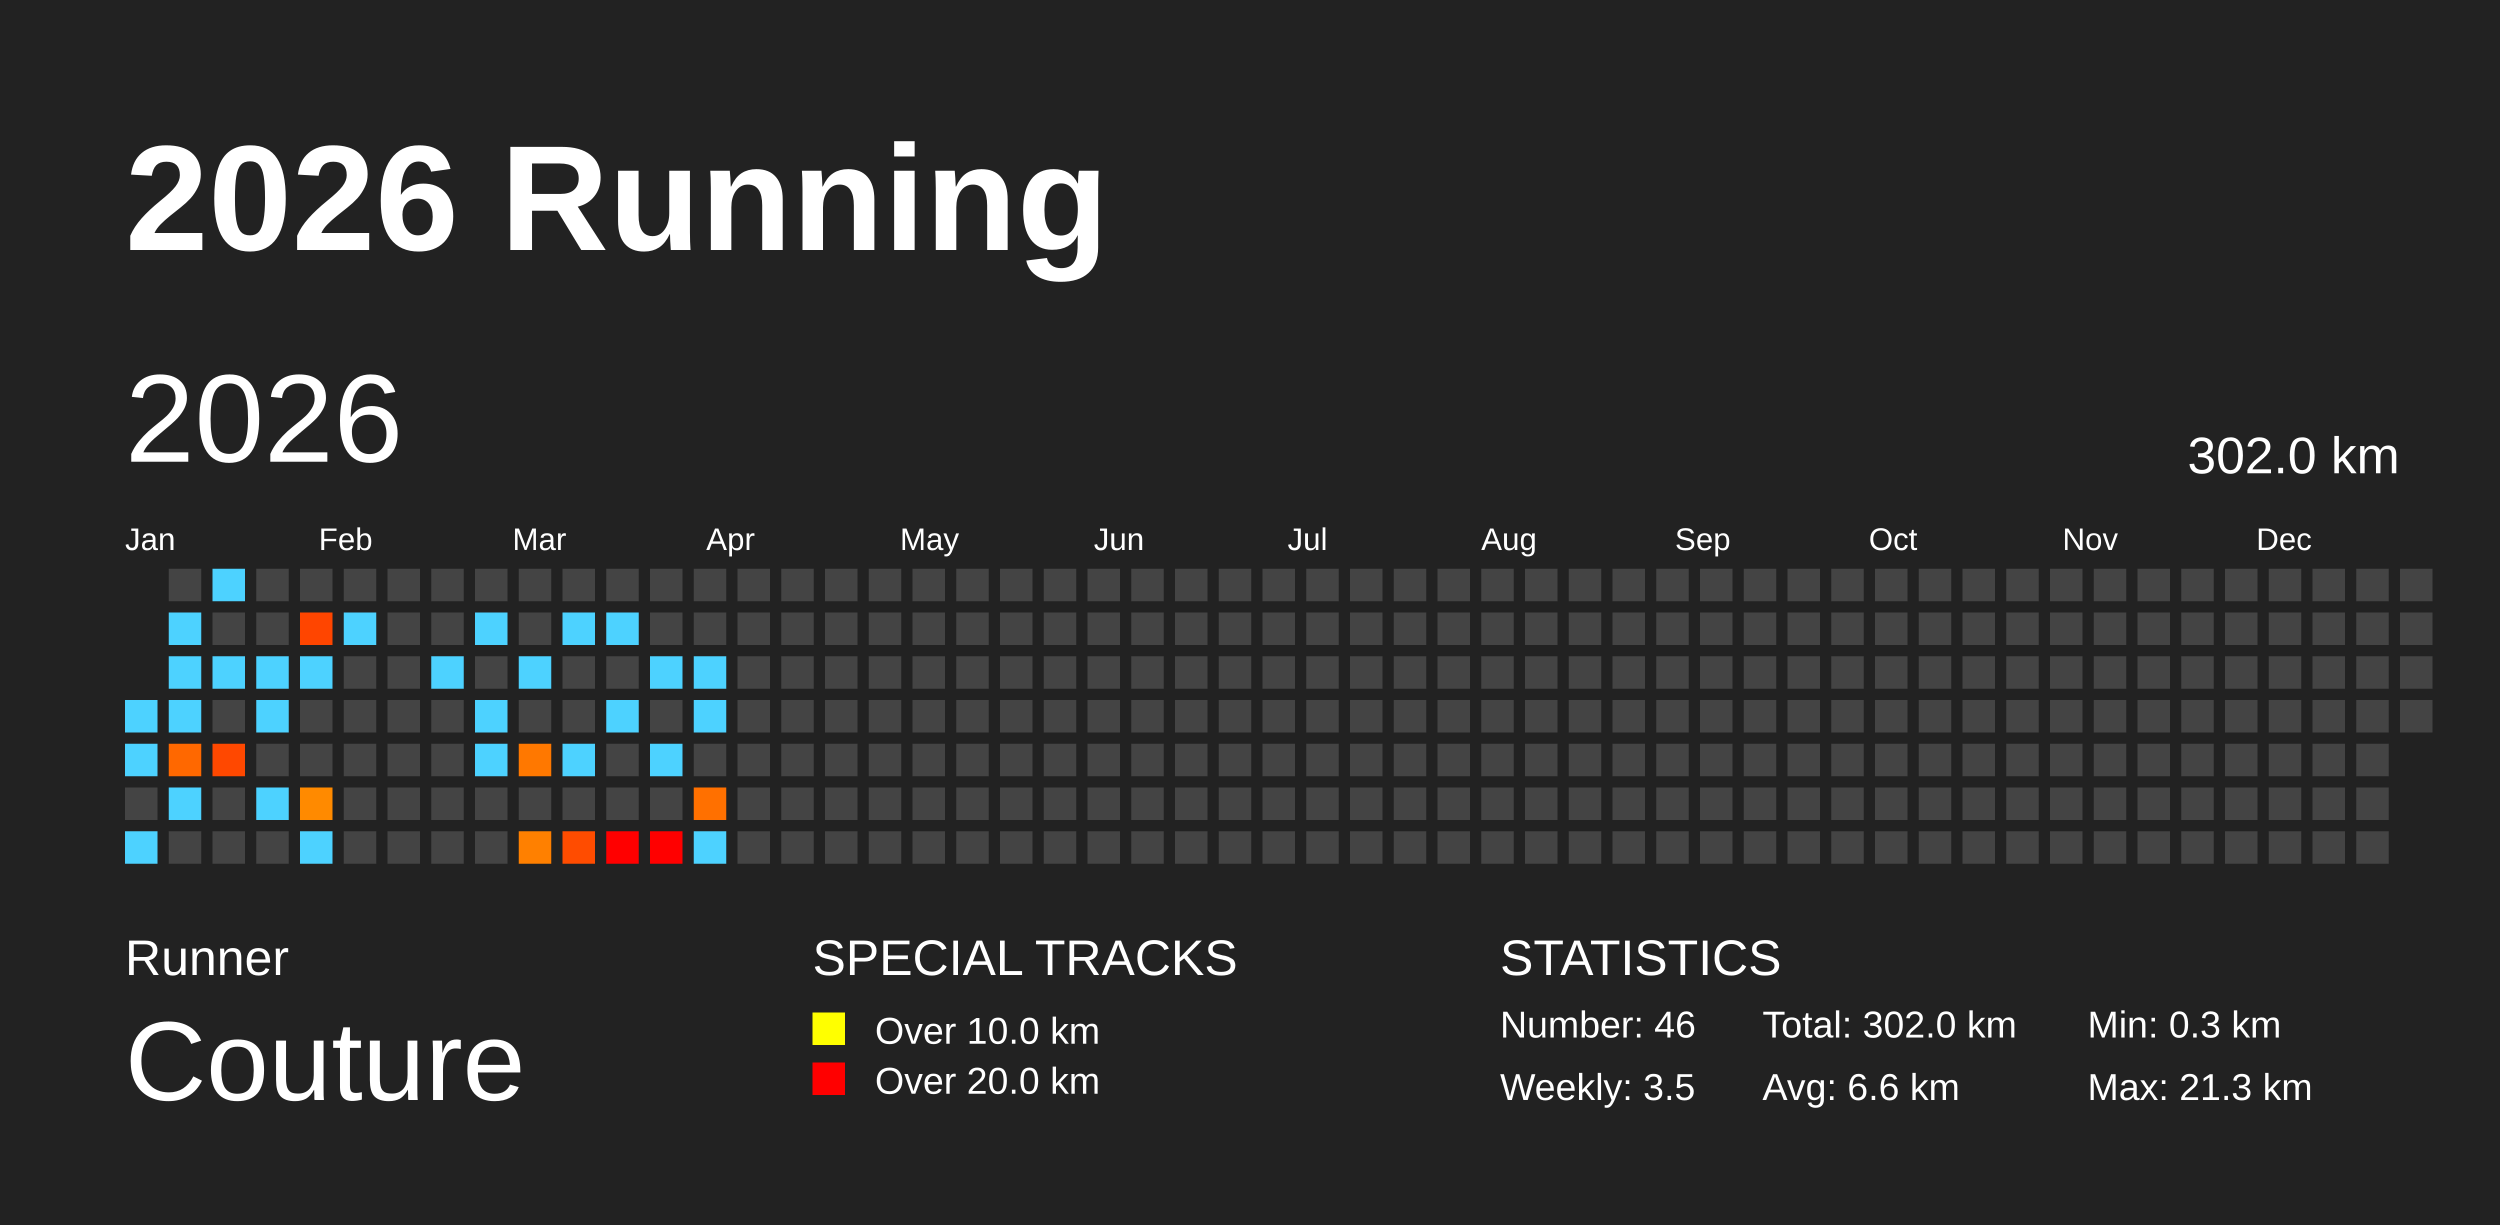
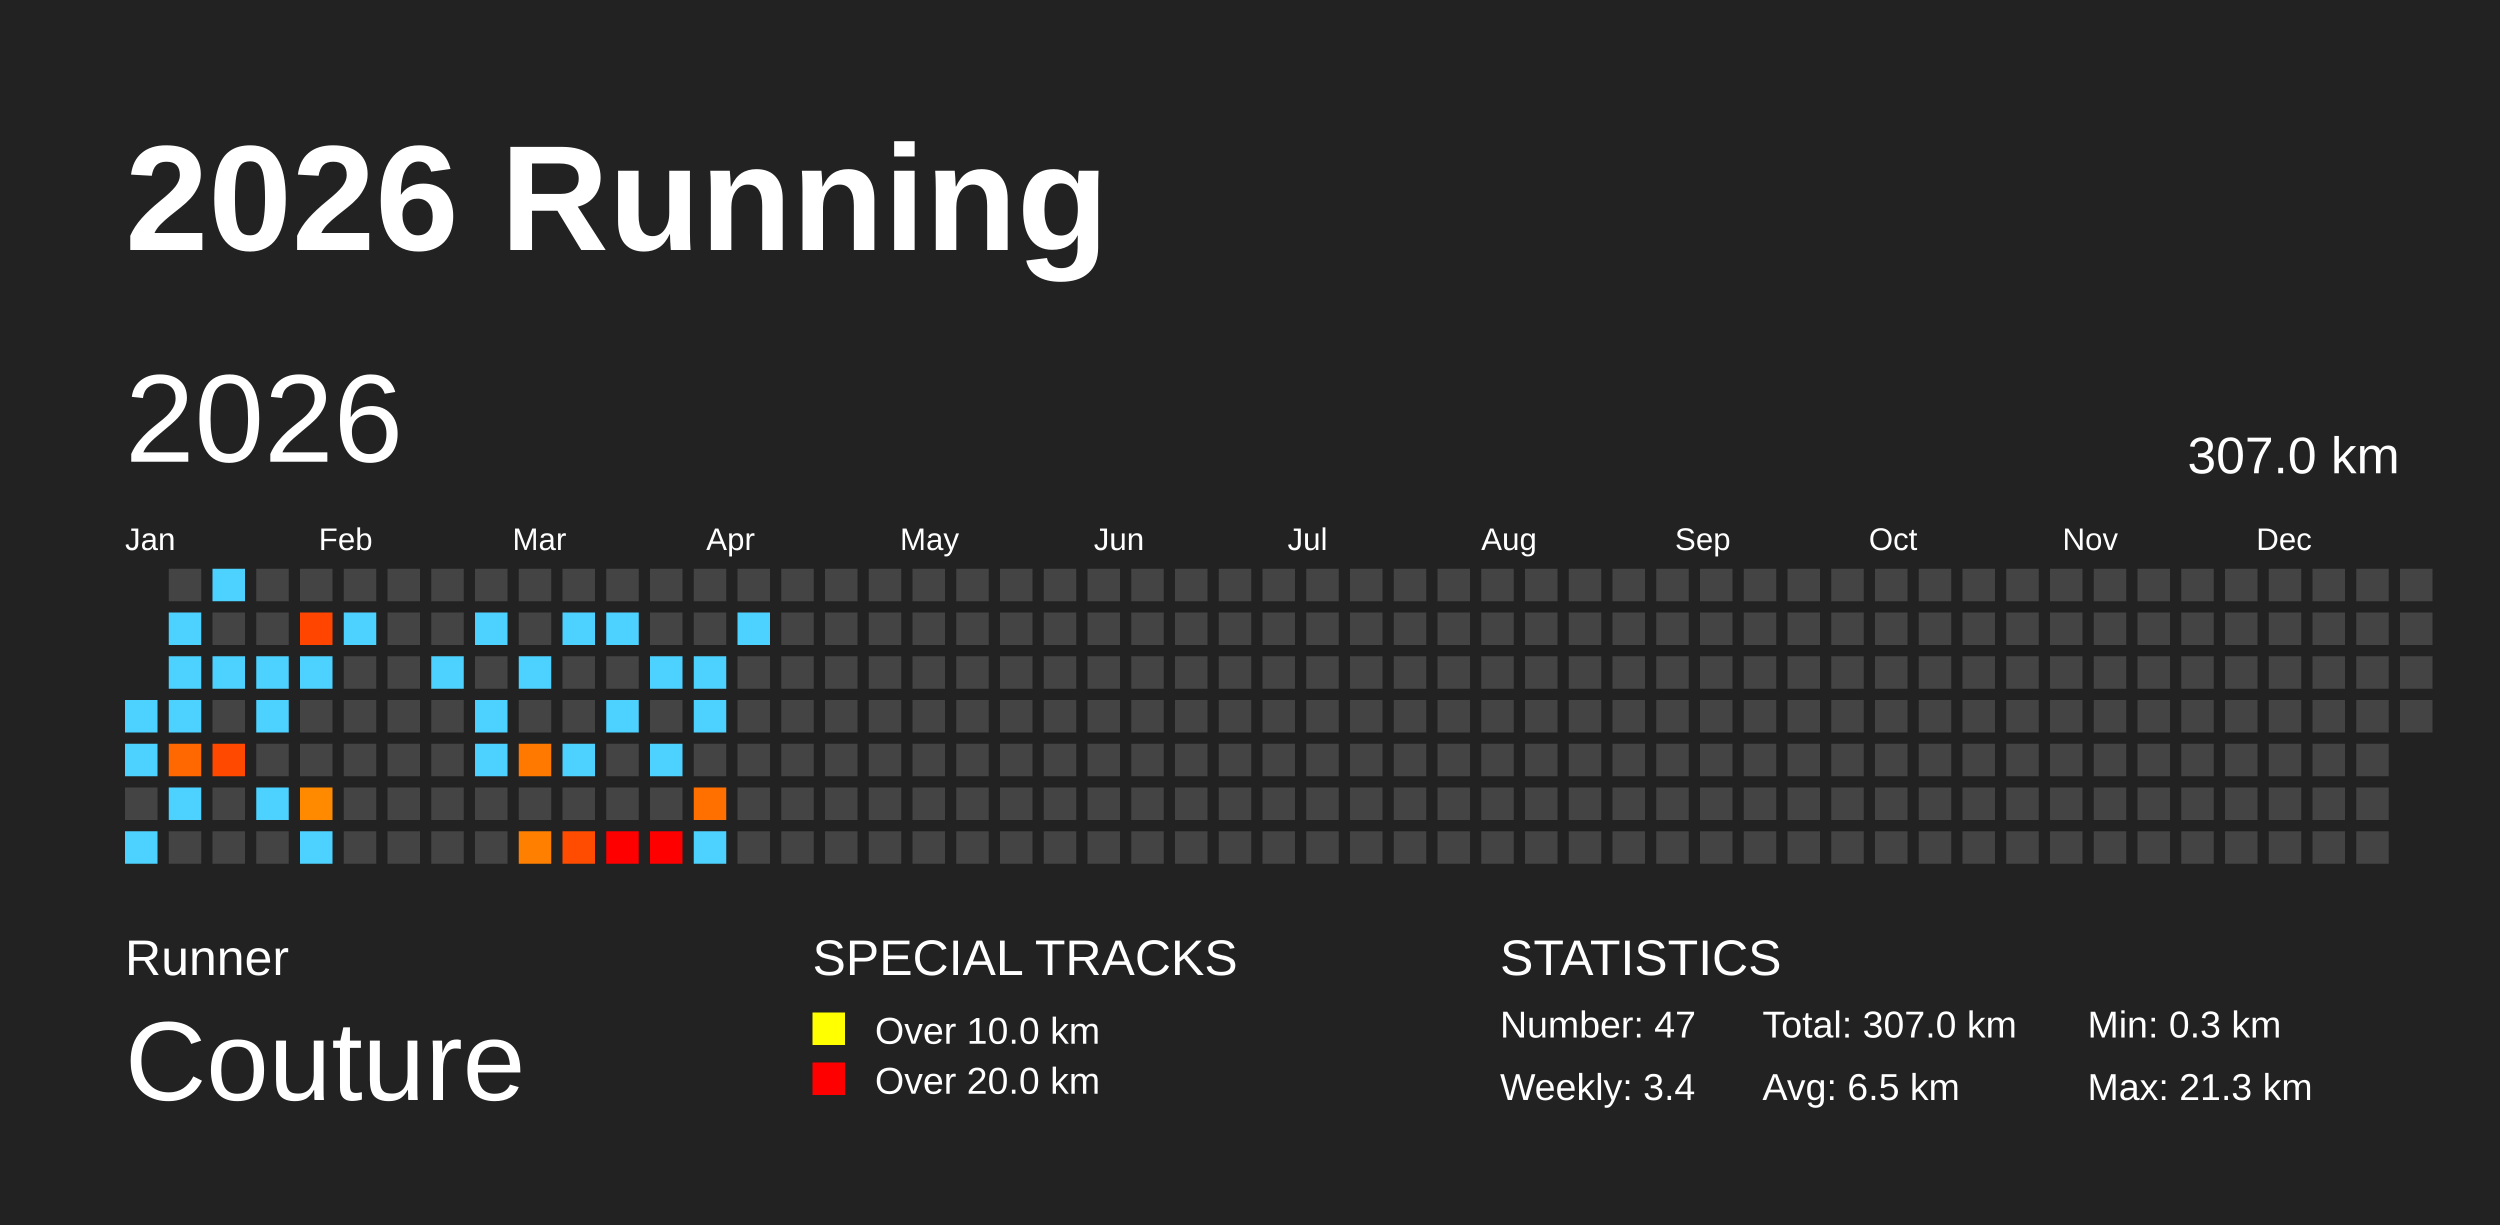
<svg xmlns="http://www.w3.org/2000/svg" baseProfile="full" height="98mm" version="1.1" viewBox="0,0,200,98" width="200mm">
  <defs />
  <rect fill="#222222" height="98" width="200" x="0" y="0" />
  <text fill="#FFFFFF" style="font-size:12px; font-family:Arial; font-weight:bold;" x="10" y="20">2026 Running</text>
  <text fill="#FFFFFF" style="font-size:4px; font-family:Arial" x="10" y="78">Runner</text>
  <text fill="#FFFFFF" style="font-size:9px; font-family:Arial" x="10" y="88">Couture</text>
  <text fill="#FFFFFF" style="font-size:4px; font-family:Arial" x="65" y="78">SPECIAL TRACKS</text>
  <rect fill="yellow" height="2.6" width="2.6" x="65" y="81" />
  <text fill="#FFFFFF" style="font-size:3px; font-family:Arial" x="70" y="83.5">Over 10.0 km</text>
  <rect fill="red" height="2.6" width="2.6" x="65" y="85" />
  <text fill="#FFFFFF" style="font-size:3px; font-family:Arial" x="70" y="87.5">Over 20.0 km</text>
  <text fill="#FFFFFF" style="font-size:4px; font-family:Arial" x="120" y="78">STATISTICS</text>
-   <text fill="#FFFFFF" style="font-size:3px; font-family:Arial" x="120" y="83">Number: 46</text>
-   <text fill="#FFFFFF" style="font-size:3px; font-family:Arial" x="120" y="88">Weekly: 3.5</text>
-   <text fill="#FFFFFF" style="font-size:3px; font-family:Arial" x="141" y="83">Total: 302.0 km</text>
-   <text fill="#FFFFFF" style="font-size:3px; font-family:Arial" x="141" y="88">Avg: 6.6 km</text>
+   <text fill="#FFFFFF" style="font-size:3px; font-family:Arial" x="120" y="83">Number: 47</text>
+   <text fill="#FFFFFF" style="font-size:3px; font-family:Arial" x="120" y="88">Weekly: 3.4</text>
+   <text fill="#FFFFFF" style="font-size:3px; font-family:Arial" x="141" y="83">Total: 307.0 km</text>
+   <text fill="#FFFFFF" style="font-size:3px; font-family:Arial" x="141" y="88">Avg: 6.5 km</text>
  <text fill="#FFFFFF" style="font-size:3px; font-family:Arial" x="167" y="83">Min: 0.3 km</text>
  <text fill="#FFFFFF" style="font-size:3px; font-family:Arial" x="167" y="88">Max: 21.3 km</text>
  <text dominant-baseline="hanging" fill="#FFFFFF" style="font-size:10.0px; font-family:Arial;" x="10" y="30">2026</text>
-   <text dominant-baseline="hanging" fill="#FFFFFF" style="font-size:4.125px; font-family:Arial;" x="175" y="35">302.0 km</text>
+   <text dominant-baseline="hanging" fill="#FFFFFF" style="font-size:4.125px; font-family:Arial;" x="175" y="35">307.0 km</text>
  <text fill="#FFFFFF" style="font-size:2.5px; font-family:Arial" x="10.0" y="44">Jan</text>
  <text fill="#FFFFFF" style="font-size:2.5px; font-family:Arial" x="25.5" y="44">Feb</text>
  <text fill="#FFFFFF" style="font-size:2.5px; font-family:Arial" x="41.0" y="44">Mar</text>
  <text fill="#FFFFFF" style="font-size:2.5px; font-family:Arial" x="56.5" y="44">Apr</text>
  <text fill="#FFFFFF" style="font-size:2.5px; font-family:Arial" x="72.0" y="44">May</text>
  <text fill="#FFFFFF" style="font-size:2.5px; font-family:Arial" x="87.5" y="44">Jun</text>
  <text fill="#FFFFFF" style="font-size:2.5px; font-family:Arial" x="103.0" y="44">Jul</text>
  <text fill="#FFFFFF" style="font-size:2.5px; font-family:Arial" x="118.5" y="44">Aug</text>
  <text fill="#FFFFFF" style="font-size:2.5px; font-family:Arial" x="134.0" y="44">Sep</text>
  <text fill="#FFFFFF" style="font-size:2.5px; font-family:Arial" x="149.5" y="44">Oct</text>
  <text fill="#FFFFFF" style="font-size:2.5px; font-family:Arial" x="165.0" y="44">Nov</text>
  <text fill="#FFFFFF" style="font-size:2.5px; font-family:Arial" x="180.5" y="44">Dec</text>
  <rect fill="#4dd2ff" height="2.6" width="2.6" x="10.0" y="56.0" />
  <rect fill="#4dd2ff" height="2.6" width="2.6" x="10.0" y="59.5" />
  <rect fill="#444444" height="2.6" width="2.6" x="10.0" y="63.0" />
  <rect fill="#4dd2ff" height="2.6" width="2.6" x="10.0" y="66.5" />
  <rect fill="#444444" height="2.6" width="2.6" x="13.5" y="45.5" />
  <rect fill="#4dd2ff" height="2.6" width="2.6" x="13.5" y="49.0" />
  <rect fill="#4dd2ff" height="2.6" width="2.6" x="13.5" y="52.5" />
  <rect fill="#4dd2ff" height="2.6" width="2.6" x="13.5" y="56.0" />
  <rect fill="#ff6800" height="2.6" width="2.6" x="13.5" y="59.5" />
  <rect fill="#4dd2ff" height="2.6" width="2.6" x="13.5" y="63.0" />
  <rect fill="#444444" height="2.6" width="2.6" x="13.5" y="66.5" />
  <rect fill="#4dd2ff" height="2.6" width="2.6" x="17.0" y="45.5" />
  <rect fill="#444444" height="2.6" width="2.6" x="17.0" y="49.0" />
  <rect fill="#4dd2ff" height="2.6" width="2.6" x="17.0" y="52.5" />
  <rect fill="#444444" height="2.6" width="2.6" x="17.0" y="56.0" />
  <rect fill="#ff4800" height="2.6" width="2.6" x="17.0" y="59.5" />
  <rect fill="#444444" height="2.6" width="2.6" x="17.0" y="63.0" />
  <rect fill="#444444" height="2.6" width="2.6" x="17.0" y="66.5" />
  <rect fill="#444444" height="2.6" width="2.6" x="20.5" y="45.5" />
  <rect fill="#444444" height="2.6" width="2.6" x="20.5" y="49.0" />
  <rect fill="#4dd2ff" height="2.6" width="2.6" x="20.5" y="52.5" />
  <rect fill="#4dd2ff" height="2.6" width="2.6" x="20.5" y="56.0" />
  <rect fill="#444444" height="2.6" width="2.6" x="20.5" y="59.5" />
  <rect fill="#4dd2ff" height="2.6" width="2.6" x="20.5" y="63.0" />
  <rect fill="#444444" height="2.6" width="2.6" x="20.5" y="66.5" />
  <rect fill="#444444" height="2.6" width="2.6" x="24.0" y="45.5" />
  <rect fill="#ff4500" height="2.6" width="2.6" x="24.0" y="49.0" />
  <rect fill="#4dd2ff" height="2.6" width="2.6" x="24.0" y="52.5" />
  <rect fill="#444444" height="2.6" width="2.6" x="24.0" y="56.0" />
  <rect fill="#444444" height="2.6" width="2.6" x="24.0" y="59.5" />
  <rect fill="#ff8a00" height="2.6" width="2.6" x="24.0" y="63.0" />
  <rect fill="#4dd2ff" height="2.6" width="2.6" x="24.0" y="66.5" />
  <rect fill="#444444" height="2.6" width="2.6" x="27.5" y="45.5" />
  <rect fill="#4dd2ff" height="2.6" width="2.6" x="27.5" y="49.0" />
  <rect fill="#444444" height="2.6" width="2.6" x="27.5" y="52.5" />
  <rect fill="#444444" height="2.6" width="2.6" x="27.5" y="56.0" />
  <rect fill="#444444" height="2.6" width="2.6" x="27.5" y="59.5" />
  <rect fill="#444444" height="2.6" width="2.6" x="27.5" y="63.0" />
  <rect fill="#444444" height="2.6" width="2.6" x="27.5" y="66.5" />
  <rect fill="#444444" height="2.6" width="2.6" x="31.0" y="45.5" />
  <rect fill="#444444" height="2.6" width="2.6" x="31.0" y="49.0" />
  <rect fill="#444444" height="2.6" width="2.6" x="31.0" y="52.5" />
  <rect fill="#444444" height="2.6" width="2.6" x="31.0" y="56.0" />
  <rect fill="#444444" height="2.6" width="2.6" x="31.0" y="59.5" />
  <rect fill="#444444" height="2.6" width="2.6" x="31.0" y="63.0" />
  <rect fill="#444444" height="2.6" width="2.6" x="31.0" y="66.5" />
  <rect fill="#444444" height="2.6" width="2.6" x="34.5" y="45.5" />
  <rect fill="#444444" height="2.6" width="2.6" x="34.5" y="49.0" />
  <rect fill="#4dd2ff" height="2.6" width="2.6" x="34.5" y="52.5" />
  <rect fill="#444444" height="2.6" width="2.6" x="34.5" y="56.0" />
  <rect fill="#444444" height="2.6" width="2.6" x="34.5" y="59.5" />
  <rect fill="#444444" height="2.6" width="2.6" x="34.5" y="63.0" />
  <rect fill="#444444" height="2.6" width="2.6" x="34.5" y="66.5" />
  <rect fill="#444444" height="2.6" width="2.6" x="38.0" y="45.5" />
  <rect fill="#4dd2ff" height="2.6" width="2.6" x="38.0" y="49.0" />
  <rect fill="#444444" height="2.6" width="2.6" x="38.0" y="52.5" />
  <rect fill="#4dd2ff" height="2.6" width="2.6" x="38.0" y="56.0" />
  <rect fill="#4dd2ff" height="2.6" width="2.6" x="38.0" y="59.5" />
  <rect fill="#444444" height="2.6" width="2.6" x="38.0" y="63.0" />
  <rect fill="#444444" height="2.6" width="2.6" x="38.0" y="66.5" />
  <rect fill="#444444" height="2.6" width="2.6" x="41.5" y="45.5" />
  <rect fill="#444444" height="2.6" width="2.6" x="41.5" y="49.0" />
  <rect fill="#4dd2ff" height="2.6" width="2.6" x="41.5" y="52.5" />
  <rect fill="#444444" height="2.6" width="2.6" x="41.5" y="56.0" />
  <rect fill="#ff7800" height="2.6" width="2.6" x="41.5" y="59.5" />
  <rect fill="#444444" height="2.6" width="2.6" x="41.5" y="63.0" />
  <rect fill="#ff8000" height="2.6" width="2.6" x="41.5" y="66.5" />
  <rect fill="#444444" height="2.6" width="2.6" x="45.0" y="45.5" />
  <rect fill="#4dd2ff" height="2.6" width="2.6" x="45.0" y="49.0" />
  <rect fill="#444444" height="2.6" width="2.6" x="45.0" y="52.5" />
  <rect fill="#444444" height="2.6" width="2.6" x="45.0" y="56.0" />
  <rect fill="#4dd2ff" height="2.6" width="2.6" x="45.0" y="59.5" />
  <rect fill="#444444" height="2.6" width="2.6" x="45.0" y="63.0" />
  <rect fill="#ff4c00" height="2.6" width="2.6" x="45.0" y="66.5" />
  <rect fill="#444444" height="2.6" width="2.6" x="48.5" y="45.5" />
  <rect fill="#4dd2ff" height="2.6" width="2.6" x="48.5" y="49.0" />
  <rect fill="#444444" height="2.6" width="2.6" x="48.5" y="52.5" />
  <rect fill="#4dd2ff" height="2.6" width="2.6" x="48.5" y="56.0" />
  <rect fill="#444444" height="2.6" width="2.6" x="48.5" y="59.5" />
  <rect fill="#444444" height="2.6" width="2.6" x="48.5" y="63.0" />
  <rect fill="red" height="2.6" width="2.6" x="48.5" y="66.5" />
  <rect fill="#444444" height="2.6" width="2.6" x="52.0" y="45.5" />
  <rect fill="#444444" height="2.6" width="2.6" x="52.0" y="49.0" />
  <rect fill="#4dd2ff" height="2.6" width="2.6" x="52.0" y="52.5" />
  <rect fill="#444444" height="2.6" width="2.6" x="52.0" y="56.0" />
  <rect fill="#4dd2ff" height="2.6" width="2.6" x="52.0" y="59.5" />
  <rect fill="#444444" height="2.6" width="2.6" x="52.0" y="63.0" />
  <rect fill="red" height="2.6" width="2.6" x="52.0" y="66.5" />
  <rect fill="#444444" height="2.6" width="2.6" x="55.5" y="45.5" />
  <rect fill="#444444" height="2.6" width="2.6" x="55.5" y="49.0" />
  <rect fill="#4dd2ff" height="2.6" width="2.6" x="55.5" y="52.5" />
  <rect fill="#4dd2ff" height="2.6" width="2.6" x="55.5" y="56.0" />
  <rect fill="#444444" height="2.6" width="2.6" x="55.5" y="59.5" />
  <rect fill="#ff7000" height="2.6" width="2.6" x="55.5" y="63.0" />
  <rect fill="#4dd2ff" height="2.6" width="2.6" x="55.5" y="66.5" />
  <rect fill="#444444" height="2.6" width="2.6" x="59.0" y="45.5" />
-   <rect fill="#444444" height="2.6" width="2.6" x="59.0" y="49.0" />
+   <rect fill="#4dd2ff" height="2.6" width="2.6" x="59.0" y="49.0" />
  <rect fill="#444444" height="2.6" width="2.6" x="59.0" y="52.5" />
  <rect fill="#444444" height="2.6" width="2.6" x="59.0" y="56.0" />
  <rect fill="#444444" height="2.6" width="2.6" x="59.0" y="59.5" />
  <rect fill="#444444" height="2.6" width="2.6" x="59.0" y="63.0" />
  <rect fill="#444444" height="2.6" width="2.6" x="59.0" y="66.5" />
  <rect fill="#444444" height="2.6" width="2.6" x="62.5" y="45.5" />
  <rect fill="#444444" height="2.6" width="2.6" x="62.5" y="49.0" />
  <rect fill="#444444" height="2.6" width="2.6" x="62.5" y="52.5" />
  <rect fill="#444444" height="2.6" width="2.6" x="62.5" y="56.0" />
  <rect fill="#444444" height="2.6" width="2.6" x="62.5" y="59.5" />
  <rect fill="#444444" height="2.6" width="2.6" x="62.5" y="63.0" />
  <rect fill="#444444" height="2.6" width="2.6" x="62.5" y="66.5" />
  <rect fill="#444444" height="2.6" width="2.6" x="66.0" y="45.5" />
  <rect fill="#444444" height="2.6" width="2.6" x="66.0" y="49.0" />
  <rect fill="#444444" height="2.6" width="2.6" x="66.0" y="52.5" />
  <rect fill="#444444" height="2.6" width="2.6" x="66.0" y="56.0" />
  <rect fill="#444444" height="2.6" width="2.6" x="66.0" y="59.5" />
  <rect fill="#444444" height="2.6" width="2.6" x="66.0" y="63.0" />
  <rect fill="#444444" height="2.6" width="2.6" x="66.0" y="66.5" />
  <rect fill="#444444" height="2.6" width="2.6" x="69.5" y="45.5" />
  <rect fill="#444444" height="2.6" width="2.6" x="69.5" y="49.0" />
  <rect fill="#444444" height="2.6" width="2.6" x="69.5" y="52.5" />
  <rect fill="#444444" height="2.6" width="2.6" x="69.5" y="56.0" />
  <rect fill="#444444" height="2.6" width="2.6" x="69.5" y="59.5" />
  <rect fill="#444444" height="2.6" width="2.6" x="69.5" y="63.0" />
  <rect fill="#444444" height="2.6" width="2.6" x="69.5" y="66.5" />
  <rect fill="#444444" height="2.6" width="2.6" x="73.0" y="45.5" />
  <rect fill="#444444" height="2.6" width="2.6" x="73.0" y="49.0" />
  <rect fill="#444444" height="2.6" width="2.6" x="73.0" y="52.5" />
  <rect fill="#444444" height="2.6" width="2.6" x="73.0" y="56.0" />
  <rect fill="#444444" height="2.6" width="2.6" x="73.0" y="59.5" />
  <rect fill="#444444" height="2.6" width="2.6" x="73.0" y="63.0" />
  <rect fill="#444444" height="2.6" width="2.6" x="73.0" y="66.5" />
  <rect fill="#444444" height="2.6" width="2.6" x="76.5" y="45.5" />
  <rect fill="#444444" height="2.6" width="2.6" x="76.5" y="49.0" />
  <rect fill="#444444" height="2.6" width="2.6" x="76.5" y="52.5" />
  <rect fill="#444444" height="2.6" width="2.6" x="76.5" y="56.0" />
  <rect fill="#444444" height="2.6" width="2.6" x="76.5" y="59.5" />
  <rect fill="#444444" height="2.6" width="2.6" x="76.5" y="63.0" />
  <rect fill="#444444" height="2.6" width="2.6" x="76.5" y="66.5" />
  <rect fill="#444444" height="2.6" width="2.6" x="80.0" y="45.5" />
  <rect fill="#444444" height="2.6" width="2.6" x="80.0" y="49.0" />
  <rect fill="#444444" height="2.6" width="2.6" x="80.0" y="52.5" />
  <rect fill="#444444" height="2.6" width="2.6" x="80.0" y="56.0" />
  <rect fill="#444444" height="2.6" width="2.6" x="80.0" y="59.5" />
  <rect fill="#444444" height="2.6" width="2.6" x="80.0" y="63.0" />
  <rect fill="#444444" height="2.6" width="2.6" x="80.0" y="66.5" />
  <rect fill="#444444" height="2.6" width="2.6" x="83.5" y="45.5" />
  <rect fill="#444444" height="2.6" width="2.6" x="83.5" y="49.0" />
  <rect fill="#444444" height="2.6" width="2.6" x="83.5" y="52.5" />
  <rect fill="#444444" height="2.6" width="2.6" x="83.5" y="56.0" />
  <rect fill="#444444" height="2.6" width="2.6" x="83.5" y="59.5" />
  <rect fill="#444444" height="2.6" width="2.6" x="83.5" y="63.0" />
  <rect fill="#444444" height="2.6" width="2.6" x="83.5" y="66.5" />
  <rect fill="#444444" height="2.6" width="2.6" x="87.0" y="45.5" />
  <rect fill="#444444" height="2.6" width="2.6" x="87.0" y="49.0" />
  <rect fill="#444444" height="2.6" width="2.6" x="87.0" y="52.5" />
  <rect fill="#444444" height="2.6" width="2.6" x="87.0" y="56.0" />
  <rect fill="#444444" height="2.6" width="2.6" x="87.0" y="59.5" />
  <rect fill="#444444" height="2.6" width="2.6" x="87.0" y="63.0" />
  <rect fill="#444444" height="2.6" width="2.6" x="87.0" y="66.5" />
  <rect fill="#444444" height="2.6" width="2.6" x="90.5" y="45.5" />
  <rect fill="#444444" height="2.6" width="2.6" x="90.5" y="49.0" />
  <rect fill="#444444" height="2.6" width="2.6" x="90.5" y="52.5" />
  <rect fill="#444444" height="2.6" width="2.6" x="90.5" y="56.0" />
  <rect fill="#444444" height="2.6" width="2.6" x="90.5" y="59.5" />
  <rect fill="#444444" height="2.6" width="2.6" x="90.5" y="63.0" />
  <rect fill="#444444" height="2.6" width="2.6" x="90.5" y="66.5" />
  <rect fill="#444444" height="2.6" width="2.6" x="94.0" y="45.5" />
  <rect fill="#444444" height="2.6" width="2.6" x="94.0" y="49.0" />
  <rect fill="#444444" height="2.6" width="2.6" x="94.0" y="52.5" />
  <rect fill="#444444" height="2.6" width="2.6" x="94.0" y="56.0" />
  <rect fill="#444444" height="2.6" width="2.6" x="94.0" y="59.5" />
  <rect fill="#444444" height="2.6" width="2.6" x="94.0" y="63.0" />
  <rect fill="#444444" height="2.6" width="2.6" x="94.0" y="66.5" />
  <rect fill="#444444" height="2.6" width="2.6" x="97.5" y="45.5" />
  <rect fill="#444444" height="2.6" width="2.6" x="97.5" y="49.0" />
  <rect fill="#444444" height="2.6" width="2.6" x="97.5" y="52.5" />
  <rect fill="#444444" height="2.6" width="2.6" x="97.5" y="56.0" />
  <rect fill="#444444" height="2.6" width="2.6" x="97.5" y="59.5" />
  <rect fill="#444444" height="2.6" width="2.6" x="97.5" y="63.0" />
  <rect fill="#444444" height="2.6" width="2.6" x="97.5" y="66.5" />
  <rect fill="#444444" height="2.6" width="2.6" x="101.0" y="45.5" />
  <rect fill="#444444" height="2.6" width="2.6" x="101.0" y="49.0" />
  <rect fill="#444444" height="2.6" width="2.6" x="101.0" y="52.5" />
  <rect fill="#444444" height="2.6" width="2.6" x="101.0" y="56.0" />
  <rect fill="#444444" height="2.6" width="2.6" x="101.0" y="59.5" />
  <rect fill="#444444" height="2.6" width="2.6" x="101.0" y="63.0" />
  <rect fill="#444444" height="2.6" width="2.6" x="101.0" y="66.5" />
  <rect fill="#444444" height="2.6" width="2.6" x="104.5" y="45.5" />
  <rect fill="#444444" height="2.6" width="2.6" x="104.5" y="49.0" />
  <rect fill="#444444" height="2.6" width="2.6" x="104.5" y="52.5" />
  <rect fill="#444444" height="2.6" width="2.6" x="104.5" y="56.0" />
  <rect fill="#444444" height="2.6" width="2.6" x="104.5" y="59.5" />
  <rect fill="#444444" height="2.6" width="2.6" x="104.5" y="63.0" />
  <rect fill="#444444" height="2.6" width="2.6" x="104.5" y="66.5" />
  <rect fill="#444444" height="2.6" width="2.6" x="108.0" y="45.5" />
  <rect fill="#444444" height="2.6" width="2.6" x="108.0" y="49.0" />
  <rect fill="#444444" height="2.6" width="2.6" x="108.0" y="52.5" />
  <rect fill="#444444" height="2.6" width="2.6" x="108.0" y="56.0" />
  <rect fill="#444444" height="2.6" width="2.6" x="108.0" y="59.5" />
  <rect fill="#444444" height="2.6" width="2.6" x="108.0" y="63.0" />
  <rect fill="#444444" height="2.6" width="2.6" x="108.0" y="66.5" />
  <rect fill="#444444" height="2.6" width="2.6" x="111.5" y="45.5" />
  <rect fill="#444444" height="2.6" width="2.6" x="111.5" y="49.0" />
  <rect fill="#444444" height="2.6" width="2.6" x="111.5" y="52.5" />
  <rect fill="#444444" height="2.6" width="2.6" x="111.5" y="56.0" />
  <rect fill="#444444" height="2.6" width="2.6" x="111.5" y="59.5" />
  <rect fill="#444444" height="2.6" width="2.6" x="111.5" y="63.0" />
  <rect fill="#444444" height="2.6" width="2.6" x="111.5" y="66.5" />
  <rect fill="#444444" height="2.6" width="2.6" x="115.0" y="45.5" />
  <rect fill="#444444" height="2.6" width="2.6" x="115.0" y="49.0" />
  <rect fill="#444444" height="2.6" width="2.6" x="115.0" y="52.5" />
  <rect fill="#444444" height="2.6" width="2.6" x="115.0" y="56.0" />
  <rect fill="#444444" height="2.6" width="2.6" x="115.0" y="59.5" />
  <rect fill="#444444" height="2.6" width="2.6" x="115.0" y="63.0" />
  <rect fill="#444444" height="2.6" width="2.6" x="115.0" y="66.5" />
  <rect fill="#444444" height="2.6" width="2.6" x="118.5" y="45.5" />
  <rect fill="#444444" height="2.6" width="2.6" x="118.5" y="49.0" />
  <rect fill="#444444" height="2.6" width="2.6" x="118.5" y="52.5" />
  <rect fill="#444444" height="2.6" width="2.6" x="118.5" y="56.0" />
  <rect fill="#444444" height="2.6" width="2.6" x="118.5" y="59.5" />
  <rect fill="#444444" height="2.6" width="2.6" x="118.5" y="63.0" />
  <rect fill="#444444" height="2.6" width="2.6" x="118.5" y="66.5" />
  <rect fill="#444444" height="2.6" width="2.6" x="122.0" y="45.5" />
  <rect fill="#444444" height="2.6" width="2.6" x="122.0" y="49.0" />
  <rect fill="#444444" height="2.6" width="2.6" x="122.0" y="52.5" />
  <rect fill="#444444" height="2.6" width="2.6" x="122.0" y="56.0" />
  <rect fill="#444444" height="2.6" width="2.6" x="122.0" y="59.5" />
  <rect fill="#444444" height="2.6" width="2.6" x="122.0" y="63.0" />
  <rect fill="#444444" height="2.6" width="2.6" x="122.0" y="66.5" />
  <rect fill="#444444" height="2.6" width="2.6" x="125.5" y="45.5" />
  <rect fill="#444444" height="2.6" width="2.6" x="125.5" y="49.0" />
  <rect fill="#444444" height="2.6" width="2.6" x="125.5" y="52.5" />
  <rect fill="#444444" height="2.6" width="2.6" x="125.5" y="56.0" />
  <rect fill="#444444" height="2.6" width="2.6" x="125.5" y="59.5" />
  <rect fill="#444444" height="2.6" width="2.6" x="125.5" y="63.0" />
  <rect fill="#444444" height="2.6" width="2.6" x="125.5" y="66.5" />
  <rect fill="#444444" height="2.6" width="2.6" x="129.0" y="45.5" />
  <rect fill="#444444" height="2.6" width="2.6" x="129.0" y="49.0" />
  <rect fill="#444444" height="2.6" width="2.6" x="129.0" y="52.5" />
  <rect fill="#444444" height="2.6" width="2.6" x="129.0" y="56.0" />
  <rect fill="#444444" height="2.6" width="2.6" x="129.0" y="59.5" />
  <rect fill="#444444" height="2.6" width="2.6" x="129.0" y="63.0" />
  <rect fill="#444444" height="2.6" width="2.6" x="129.0" y="66.5" />
  <rect fill="#444444" height="2.6" width="2.6" x="132.5" y="45.5" />
  <rect fill="#444444" height="2.6" width="2.6" x="132.5" y="49.0" />
  <rect fill="#444444" height="2.6" width="2.6" x="132.5" y="52.5" />
  <rect fill="#444444" height="2.6" width="2.6" x="132.5" y="56.0" />
  <rect fill="#444444" height="2.6" width="2.6" x="132.5" y="59.5" />
  <rect fill="#444444" height="2.6" width="2.6" x="132.5" y="63.0" />
  <rect fill="#444444" height="2.6" width="2.6" x="132.5" y="66.5" />
  <rect fill="#444444" height="2.6" width="2.6" x="136.0" y="45.5" />
  <rect fill="#444444" height="2.6" width="2.6" x="136.0" y="49.0" />
  <rect fill="#444444" height="2.6" width="2.6" x="136.0" y="52.5" />
  <rect fill="#444444" height="2.6" width="2.6" x="136.0" y="56.0" />
  <rect fill="#444444" height="2.6" width="2.6" x="136.0" y="59.5" />
  <rect fill="#444444" height="2.6" width="2.6" x="136.0" y="63.0" />
  <rect fill="#444444" height="2.6" width="2.6" x="136.0" y="66.5" />
  <rect fill="#444444" height="2.6" width="2.6" x="139.5" y="45.5" />
  <rect fill="#444444" height="2.6" width="2.6" x="139.5" y="49.0" />
  <rect fill="#444444" height="2.6" width="2.6" x="139.5" y="52.5" />
  <rect fill="#444444" height="2.6" width="2.6" x="139.5" y="56.0" />
  <rect fill="#444444" height="2.6" width="2.6" x="139.5" y="59.5" />
  <rect fill="#444444" height="2.6" width="2.6" x="139.5" y="63.0" />
  <rect fill="#444444" height="2.6" width="2.6" x="139.5" y="66.5" />
  <rect fill="#444444" height="2.6" width="2.6" x="143.0" y="45.5" />
  <rect fill="#444444" height="2.6" width="2.6" x="143.0" y="49.0" />
  <rect fill="#444444" height="2.6" width="2.6" x="143.0" y="52.5" />
  <rect fill="#444444" height="2.6" width="2.6" x="143.0" y="56.0" />
  <rect fill="#444444" height="2.6" width="2.6" x="143.0" y="59.5" />
  <rect fill="#444444" height="2.6" width="2.6" x="143.0" y="63.0" />
  <rect fill="#444444" height="2.6" width="2.6" x="143.0" y="66.5" />
  <rect fill="#444444" height="2.6" width="2.6" x="146.5" y="45.5" />
  <rect fill="#444444" height="2.6" width="2.6" x="146.5" y="49.0" />
  <rect fill="#444444" height="2.6" width="2.6" x="146.5" y="52.5" />
  <rect fill="#444444" height="2.6" width="2.6" x="146.5" y="56.0" />
  <rect fill="#444444" height="2.6" width="2.6" x="146.5" y="59.5" />
  <rect fill="#444444" height="2.6" width="2.6" x="146.5" y="63.0" />
  <rect fill="#444444" height="2.6" width="2.6" x="146.5" y="66.5" />
  <rect fill="#444444" height="2.6" width="2.6" x="150.0" y="45.5" />
  <rect fill="#444444" height="2.6" width="2.6" x="150.0" y="49.0" />
  <rect fill="#444444" height="2.6" width="2.6" x="150.0" y="52.5" />
  <rect fill="#444444" height="2.6" width="2.6" x="150.0" y="56.0" />
  <rect fill="#444444" height="2.6" width="2.6" x="150.0" y="59.5" />
  <rect fill="#444444" height="2.6" width="2.6" x="150.0" y="63.0" />
  <rect fill="#444444" height="2.6" width="2.6" x="150.0" y="66.5" />
  <rect fill="#444444" height="2.6" width="2.6" x="153.5" y="45.5" />
  <rect fill="#444444" height="2.6" width="2.6" x="153.5" y="49.0" />
  <rect fill="#444444" height="2.6" width="2.6" x="153.5" y="52.5" />
  <rect fill="#444444" height="2.6" width="2.6" x="153.5" y="56.0" />
  <rect fill="#444444" height="2.6" width="2.6" x="153.5" y="59.5" />
  <rect fill="#444444" height="2.6" width="2.6" x="153.5" y="63.0" />
  <rect fill="#444444" height="2.6" width="2.6" x="153.5" y="66.5" />
  <rect fill="#444444" height="2.6" width="2.6" x="157.0" y="45.5" />
  <rect fill="#444444" height="2.6" width="2.6" x="157.0" y="49.0" />
  <rect fill="#444444" height="2.6" width="2.6" x="157.0" y="52.5" />
  <rect fill="#444444" height="2.6" width="2.6" x="157.0" y="56.0" />
  <rect fill="#444444" height="2.6" width="2.6" x="157.0" y="59.5" />
  <rect fill="#444444" height="2.6" width="2.6" x="157.0" y="63.0" />
  <rect fill="#444444" height="2.6" width="2.6" x="157.0" y="66.5" />
  <rect fill="#444444" height="2.6" width="2.6" x="160.5" y="45.5" />
  <rect fill="#444444" height="2.6" width="2.6" x="160.5" y="49.0" />
  <rect fill="#444444" height="2.6" width="2.6" x="160.5" y="52.5" />
  <rect fill="#444444" height="2.6" width="2.6" x="160.5" y="56.0" />
  <rect fill="#444444" height="2.6" width="2.6" x="160.5" y="59.5" />
  <rect fill="#444444" height="2.6" width="2.6" x="160.5" y="63.0" />
  <rect fill="#444444" height="2.6" width="2.6" x="160.5" y="66.5" />
  <rect fill="#444444" height="2.6" width="2.6" x="164.0" y="45.5" />
  <rect fill="#444444" height="2.6" width="2.6" x="164.0" y="49.0" />
  <rect fill="#444444" height="2.6" width="2.6" x="164.0" y="52.5" />
  <rect fill="#444444" height="2.6" width="2.6" x="164.0" y="56.0" />
  <rect fill="#444444" height="2.6" width="2.6" x="164.0" y="59.5" />
  <rect fill="#444444" height="2.6" width="2.6" x="164.0" y="63.0" />
  <rect fill="#444444" height="2.6" width="2.6" x="164.0" y="66.5" />
  <rect fill="#444444" height="2.6" width="2.6" x="167.5" y="45.5" />
  <rect fill="#444444" height="2.6" width="2.6" x="167.5" y="49.0" />
  <rect fill="#444444" height="2.6" width="2.6" x="167.5" y="52.5" />
  <rect fill="#444444" height="2.6" width="2.6" x="167.5" y="56.0" />
  <rect fill="#444444" height="2.6" width="2.6" x="167.5" y="59.5" />
  <rect fill="#444444" height="2.6" width="2.6" x="167.5" y="63.0" />
  <rect fill="#444444" height="2.6" width="2.6" x="167.5" y="66.5" />
  <rect fill="#444444" height="2.6" width="2.6" x="171.0" y="45.5" />
  <rect fill="#444444" height="2.6" width="2.6" x="171.0" y="49.0" />
  <rect fill="#444444" height="2.6" width="2.6" x="171.0" y="52.5" />
  <rect fill="#444444" height="2.6" width="2.6" x="171.0" y="56.0" />
  <rect fill="#444444" height="2.6" width="2.6" x="171.0" y="59.5" />
  <rect fill="#444444" height="2.6" width="2.6" x="171.0" y="63.0" />
  <rect fill="#444444" height="2.6" width="2.6" x="171.0" y="66.5" />
  <rect fill="#444444" height="2.6" width="2.6" x="174.5" y="45.5" />
  <rect fill="#444444" height="2.6" width="2.6" x="174.5" y="49.0" />
  <rect fill="#444444" height="2.6" width="2.6" x="174.5" y="52.5" />
  <rect fill="#444444" height="2.6" width="2.6" x="174.5" y="56.0" />
  <rect fill="#444444" height="2.6" width="2.6" x="174.5" y="59.5" />
  <rect fill="#444444" height="2.6" width="2.6" x="174.5" y="63.0" />
  <rect fill="#444444" height="2.6" width="2.6" x="174.5" y="66.5" />
  <rect fill="#444444" height="2.6" width="2.6" x="178.0" y="45.5" />
  <rect fill="#444444" height="2.6" width="2.6" x="178.0" y="49.0" />
  <rect fill="#444444" height="2.6" width="2.6" x="178.0" y="52.5" />
  <rect fill="#444444" height="2.6" width="2.6" x="178.0" y="56.0" />
  <rect fill="#444444" height="2.6" width="2.6" x="178.0" y="59.5" />
  <rect fill="#444444" height="2.6" width="2.6" x="178.0" y="63.0" />
  <rect fill="#444444" height="2.6" width="2.6" x="178.0" y="66.5" />
  <rect fill="#444444" height="2.6" width="2.6" x="181.5" y="45.5" />
  <rect fill="#444444" height="2.6" width="2.6" x="181.5" y="49.0" />
  <rect fill="#444444" height="2.6" width="2.6" x="181.5" y="52.5" />
  <rect fill="#444444" height="2.6" width="2.6" x="181.5" y="56.0" />
  <rect fill="#444444" height="2.6" width="2.6" x="181.5" y="59.5" />
  <rect fill="#444444" height="2.6" width="2.6" x="181.5" y="63.0" />
  <rect fill="#444444" height="2.6" width="2.6" x="181.5" y="66.5" />
  <rect fill="#444444" height="2.6" width="2.6" x="185.0" y="45.5" />
  <rect fill="#444444" height="2.6" width="2.6" x="185.0" y="49.0" />
  <rect fill="#444444" height="2.6" width="2.6" x="185.0" y="52.5" />
  <rect fill="#444444" height="2.6" width="2.6" x="185.0" y="56.0" />
  <rect fill="#444444" height="2.6" width="2.6" x="185.0" y="59.5" />
  <rect fill="#444444" height="2.6" width="2.6" x="185.0" y="63.0" />
  <rect fill="#444444" height="2.6" width="2.6" x="185.0" y="66.5" />
  <rect fill="#444444" height="2.6" width="2.6" x="188.5" y="45.5" />
  <rect fill="#444444" height="2.6" width="2.6" x="188.5" y="49.0" />
  <rect fill="#444444" height="2.6" width="2.6" x="188.5" y="52.5" />
  <rect fill="#444444" height="2.6" width="2.6" x="188.5" y="56.0" />
  <rect fill="#444444" height="2.6" width="2.6" x="188.5" y="59.5" />
  <rect fill="#444444" height="2.6" width="2.6" x="188.5" y="63.0" />
  <rect fill="#444444" height="2.6" width="2.6" x="188.5" y="66.5" />
  <rect fill="#444444" height="2.6" width="2.6" x="192.0" y="45.5" />
  <rect fill="#444444" height="2.6" width="2.6" x="192.0" y="49.0" />
  <rect fill="#444444" height="2.6" width="2.6" x="192.0" y="52.5" />
  <rect fill="#444444" height="2.6" width="2.6" x="192.0" y="56.0" />
</svg>
